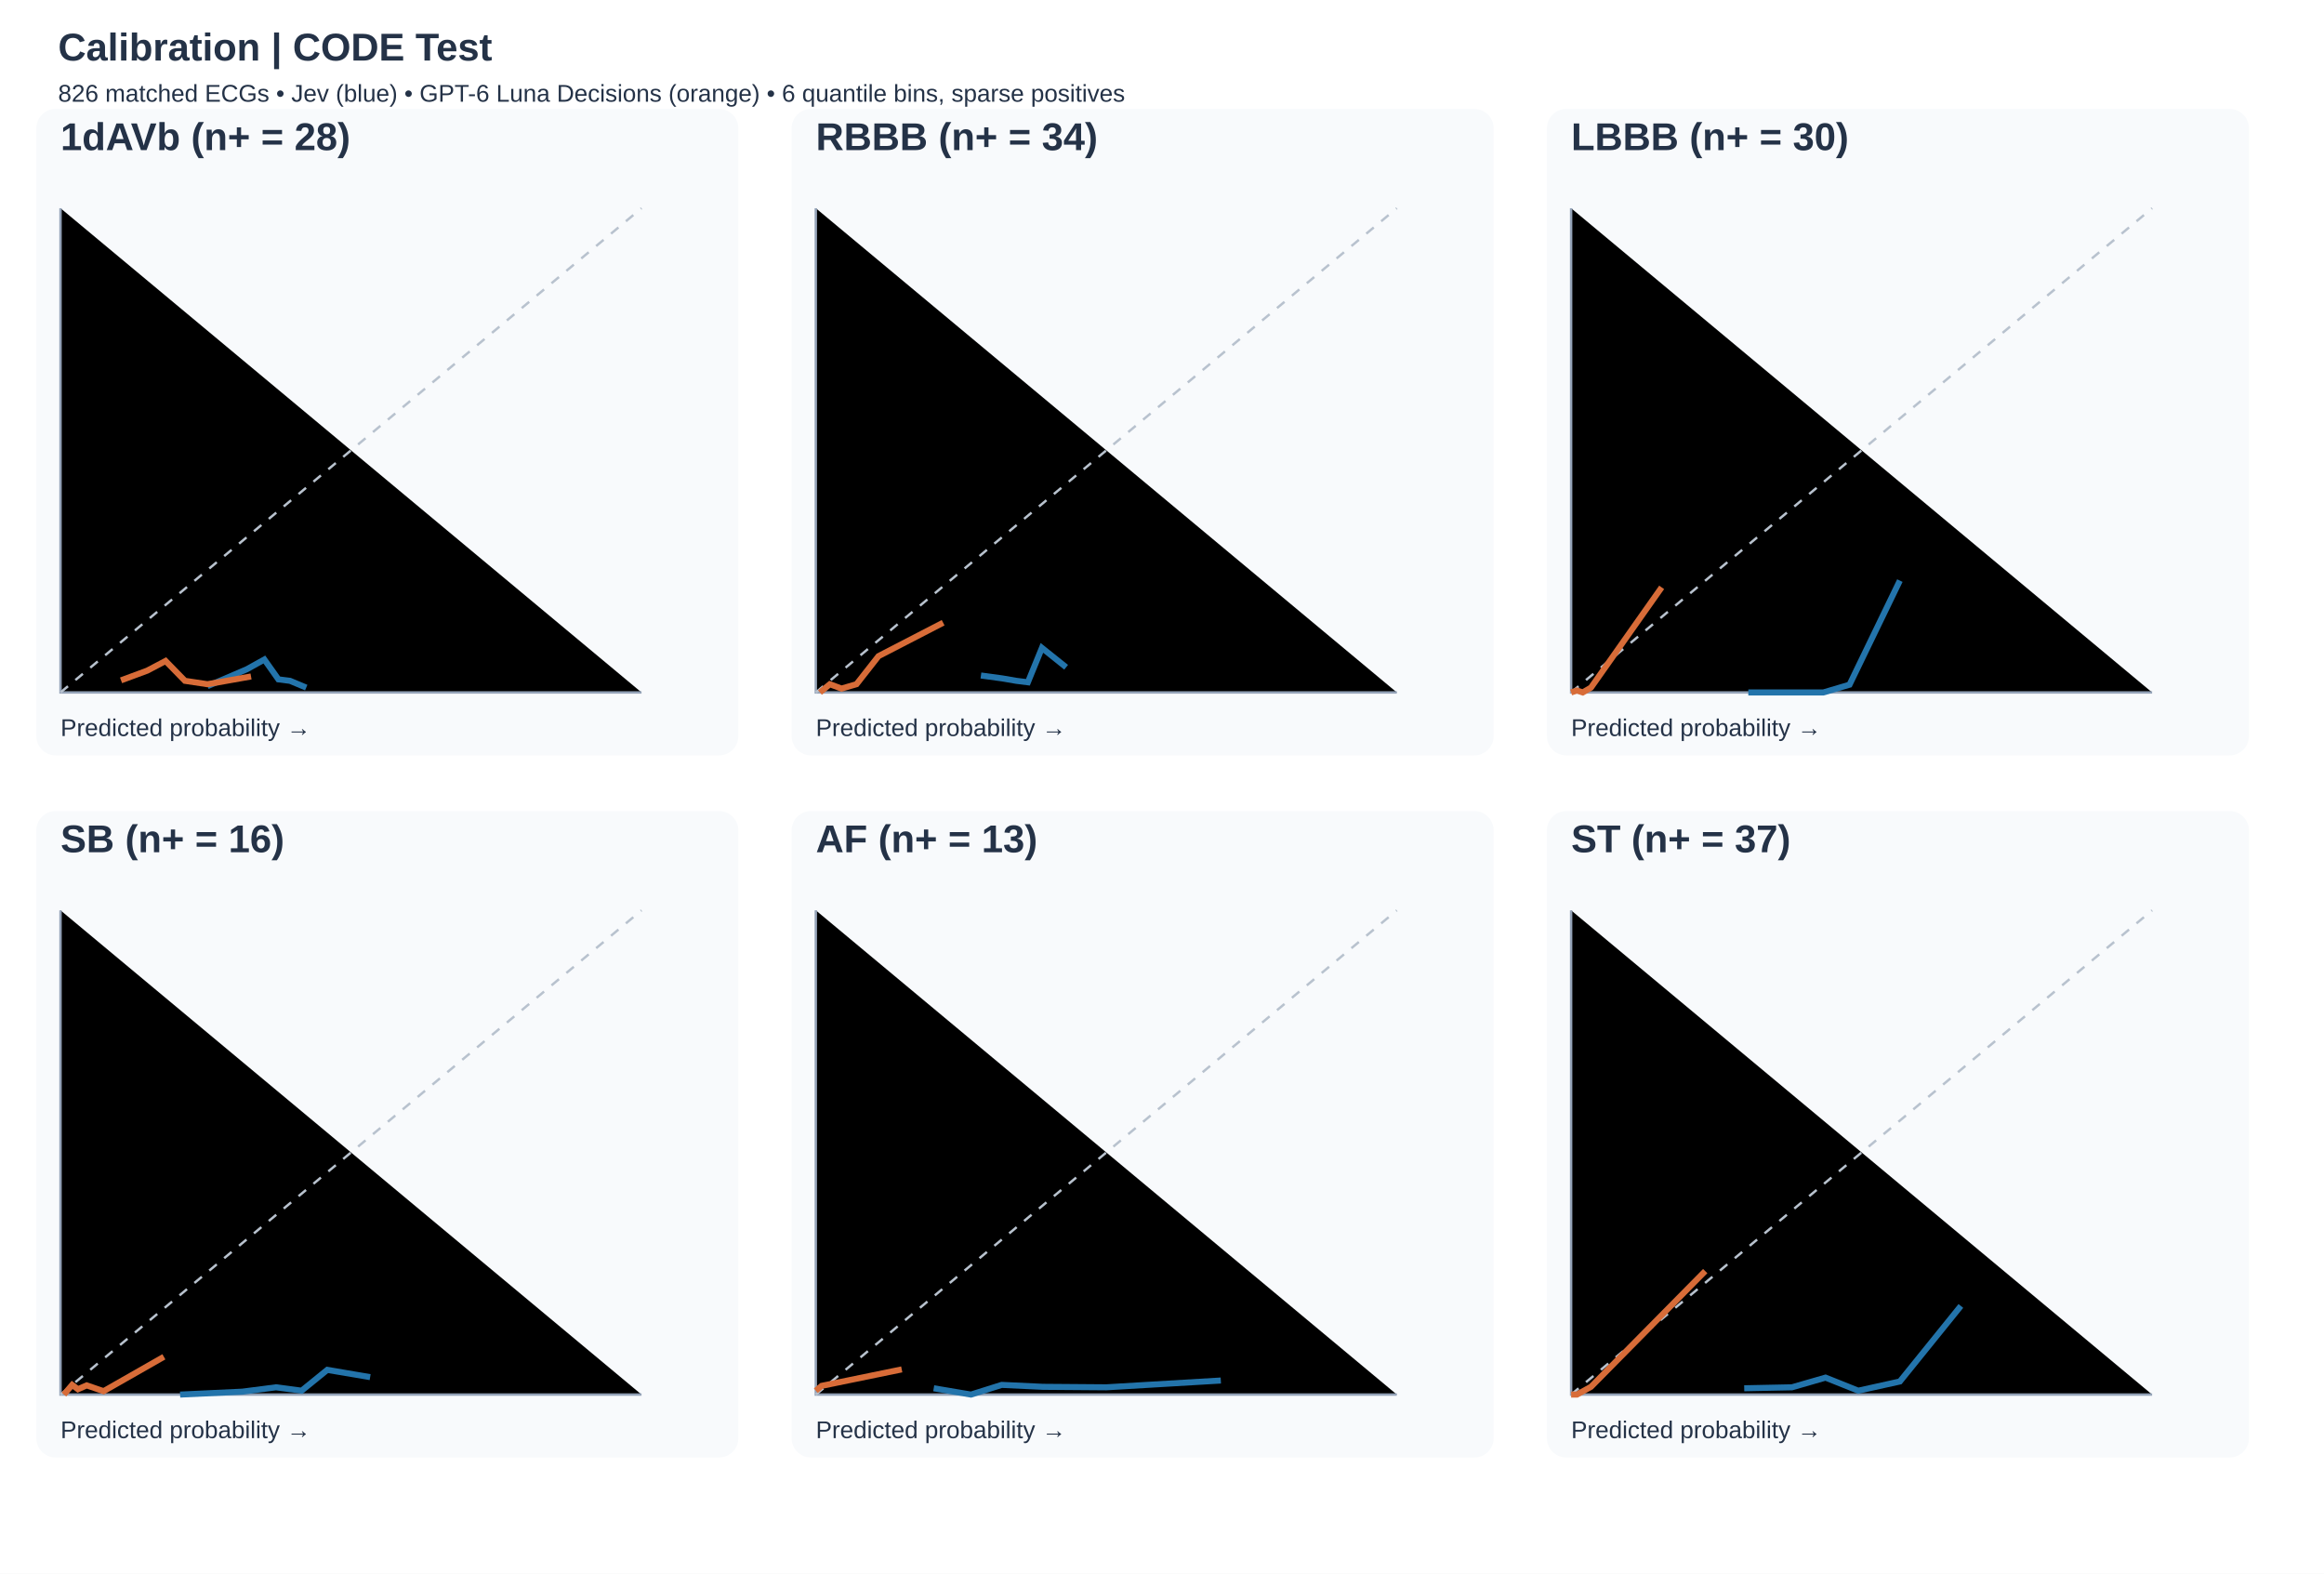
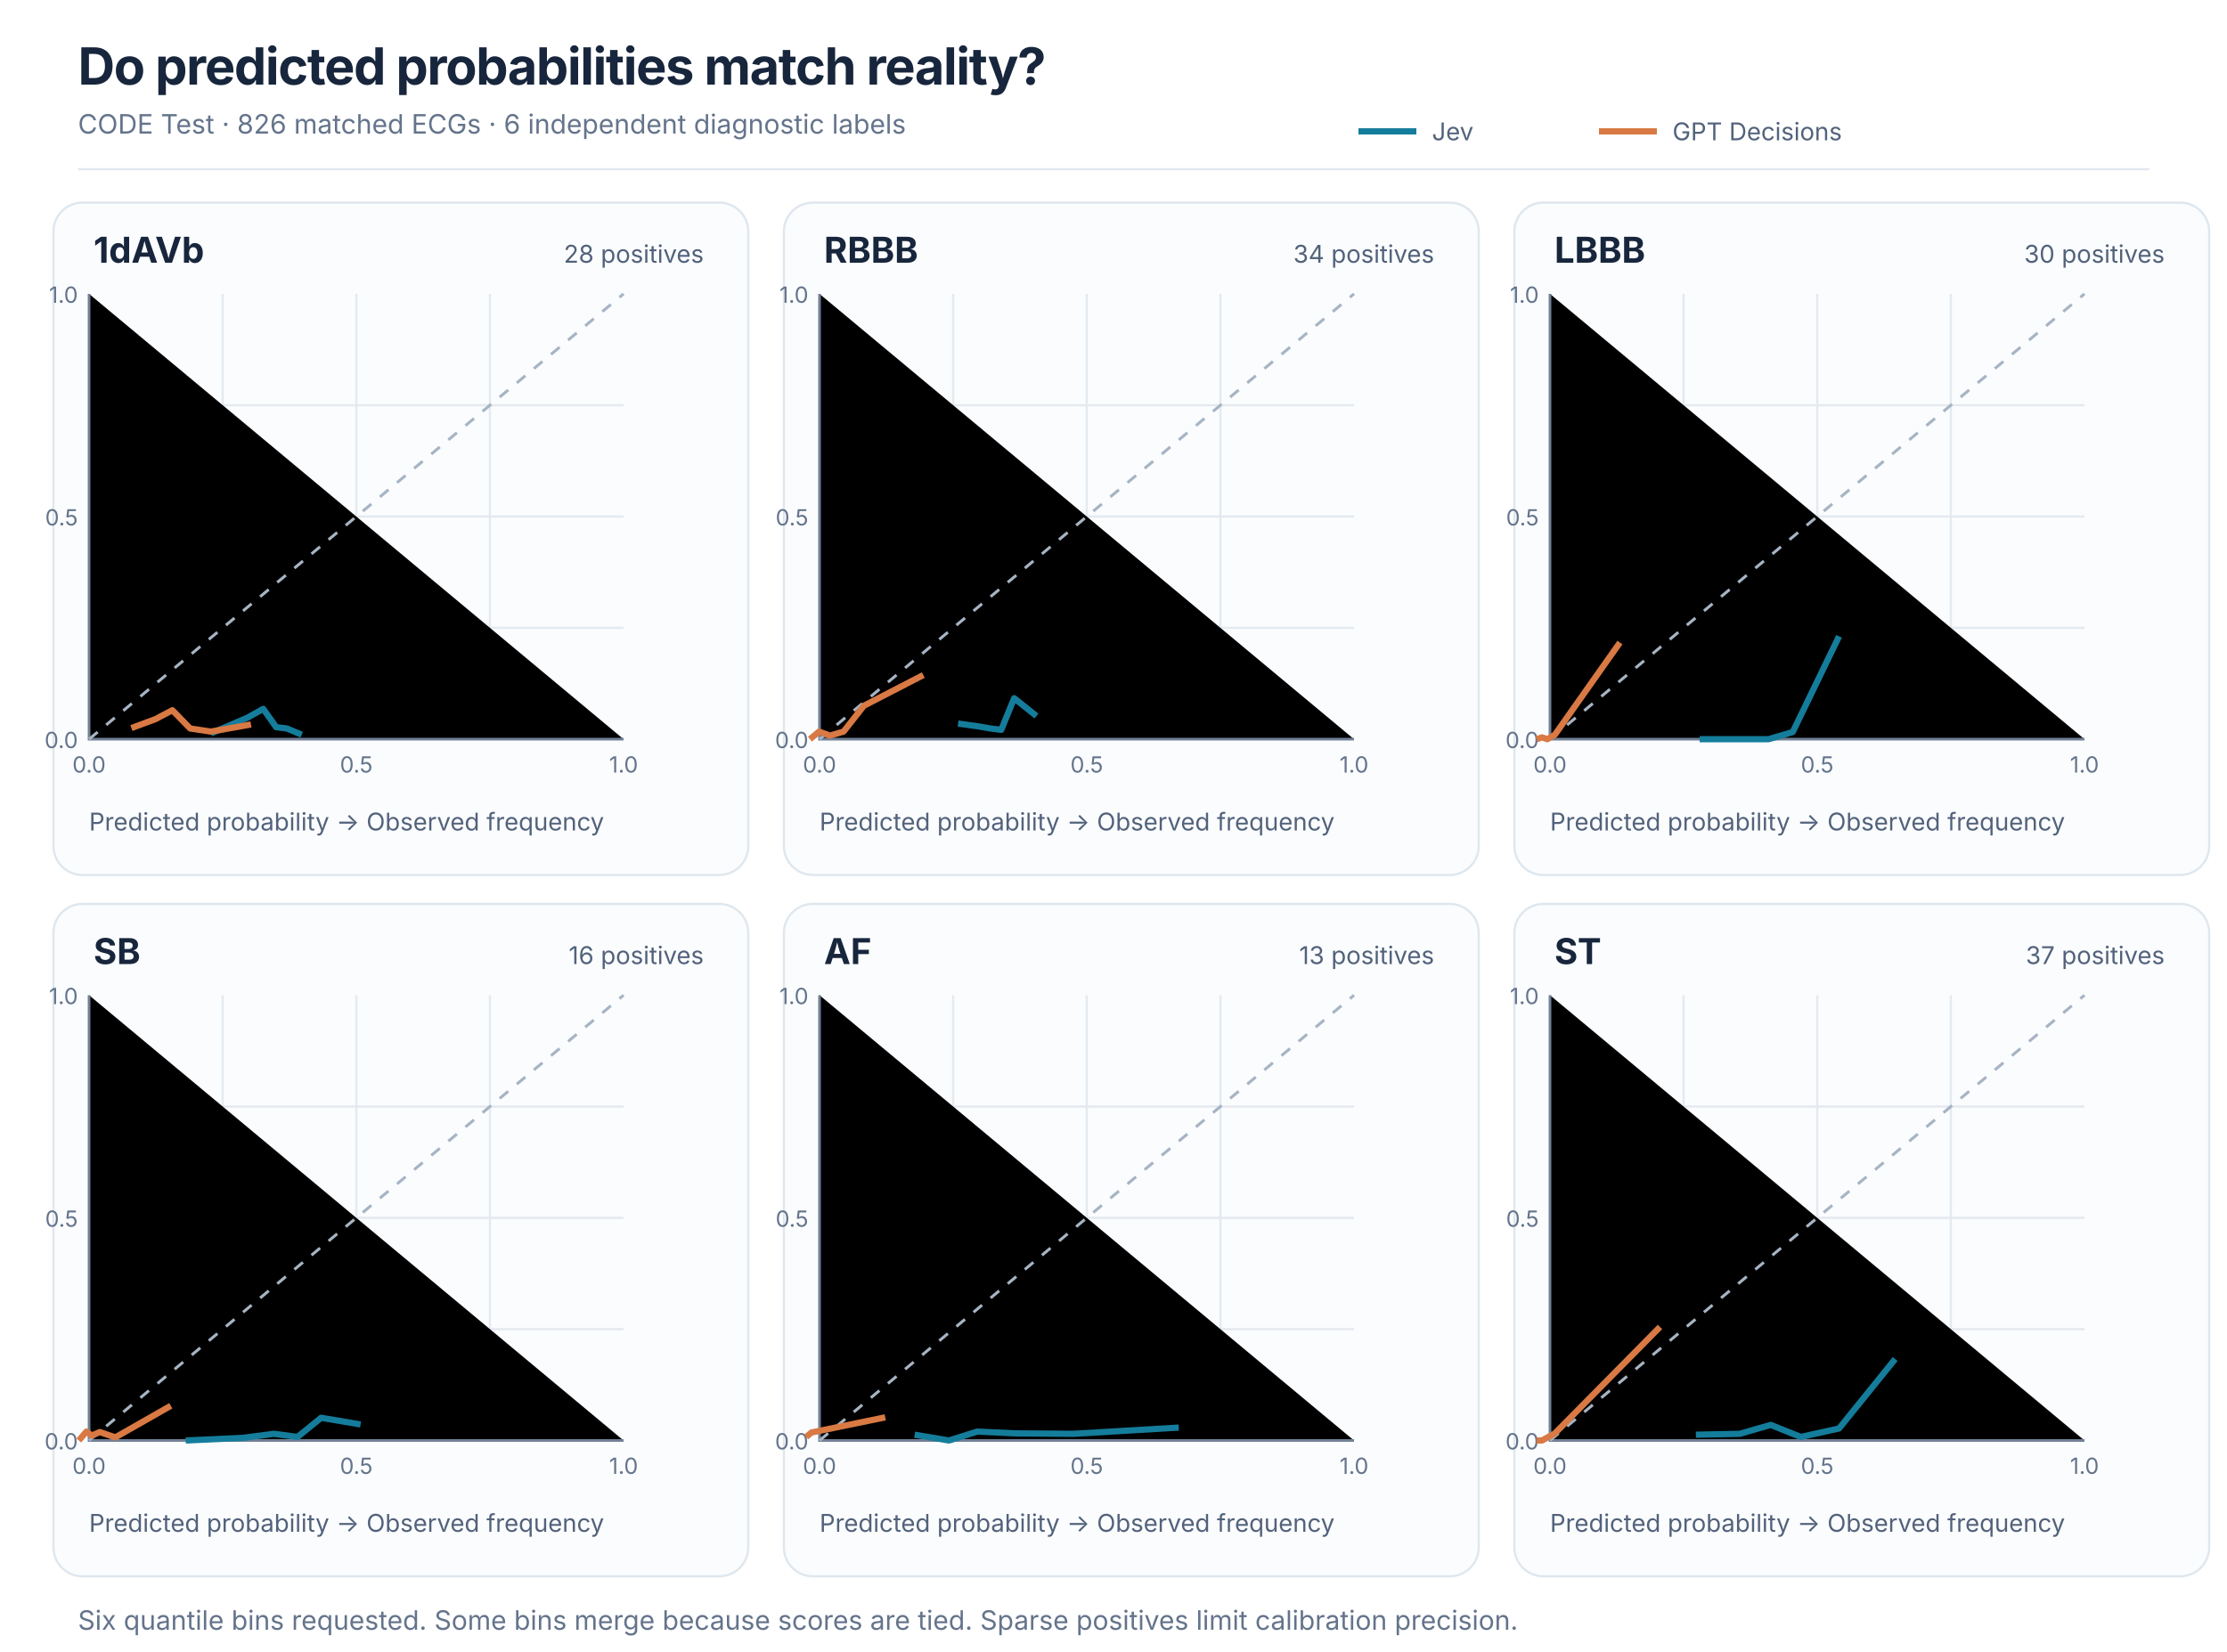
- <svg xmlns="http://www.w3.org/2000/svg" viewBox="0 0 960 650" role="img" aria-label="Calibration diagrams by ECG class">
-   <rect width="960" height="650" fill="#ffffff" />
-   <style>text{font-family:Arial,sans-serif;fill:#243247}.head{font-size:16px;font-weight:700}.sub{font-size:10px}.axis{stroke:#94a3b8;stroke-width:1}.jev{stroke:#2374ab;stroke-width:2.5;fill:none}.gpt{stroke:#d86c38;stroke-width:2.5;fill:none}</style>
-   <text x="24" y="25" class="head">Calibration | CODE Test</text>
-   <text x="24" y="42" class="sub">826 matched ECGs • Jev (blue) • GPT-6 Luna Decisions (orange) • 6 quantile bins, sparse positives</text>
-   <rect x="15" y="45" width="290" height="267" rx="8" fill="#f8fafc" />
-   <text x="25" y="62" class="head">1dAVb (n+ = 28)</text>
-   <path class="axis" d="M25 86v200h240" />
-   <path d="M25 286l240 -200" stroke="#b8c2ce" stroke-dasharray="4 4" fill="none" />
-   <polyline class="jev" points="85.7,283.4 102.0,276.4 109.2,272.4 115.0,280.6 119.8,281.2 126.5,284.0" />
-   <polyline class="gpt" points="50.0,281.0 60.8,277.0 68.4,273.0 76.4,281.2 85.7,282.6 103.7,279.4" />
-   <text x="25" y="304" class="sub">Predicted probability →</text>
-   <rect x="327" y="45" width="290" height="267" rx="8" fill="#f8fafc" />
-   <text x="337" y="62" class="head">RBBB (n+ = 34)</text>
-   <path class="axis" d="M337 86v200h240" />
-   <path d="M337 286l240 -200" stroke="#b8c2ce" stroke-dasharray="4 4" fill="none" />
-   <polyline class="jev" points="405.2,279.0 414.0,280.2 419.8,281.2 424.6,281.8 430.4,267.6 440.4,275.6" />
-   <polyline class="gpt" points="338.7,286.0 342.8,282.6 347.6,284.4 353.8,282.6 362.9,271.0 389.6,257.2" />
-   <text x="337" y="304" class="sub">Predicted probability →</text>
-   <rect x="639" y="45" width="290" height="267" rx="8" fill="#f8fafc" />
-   <text x="649" y="62" class="head">LBBB (n+ = 30)</text>
-   <path class="axis" d="M649 86v200h240" />
-   <path d="M649 286l240 -200" stroke="#b8c2ce" stroke-dasharray="4 4" fill="none" />
-   <polyline class="jev" points="722.2,286.0 737.1,286.0 744.8,286.0 753.2,286.0 764.0,282.8 784.8,239.8" />
-   <polyline class="gpt" points="649.0,286.0 651.4,285.2 653.8,286.0 657.2,284.0 686.4,242.6" />
-   <text x="649" y="304" class="sub">Predicted probability →</text>
-   <rect x="15" y="335" width="290" height="267" rx="8" fill="#f8fafc" />
-   <text x="25" y="352" class="head">SB (n+ = 16)</text>
-   <path class="axis" d="M25 376v200h240" />
-   <path d="M25 576l240 -200" stroke="#b8c2ce" stroke-dasharray="4 4" fill="none" />
-   <polyline class="jev" points="74.4,576.0 100.1,574.8 114.0,573.0 124.6,574.4 135.2,565.8 152.9,568.8" />
-   <polyline class="gpt" points="26.4,576.0 29.8,572.0 32.2,573.8 35.8,572.2 42.8,574.6 67.7,560.4" />
-   <text x="25" y="594" class="sub">Predicted probability →</text>
-   <rect x="327" y="335" width="290" height="267" rx="8" fill="#f8fafc" />
-   <text x="337" y="352" class="head">AF (n+ = 13)</text>
-   <path class="axis" d="M337 376v200h240" />
-   <path d="M337 576l240 -200" stroke="#b8c2ce" stroke-dasharray="4 4" fill="none" />
-   <polyline class="jev" points="385.7,573.4 401.1,576.0 413.8,572.0 430.8,572.8 457.0,573.0 504.3,570.2" />
-   <polyline class="gpt" points="337.0,574.4 339.4,572.4 372.5,565.6" />
-   <text x="337" y="594" class="sub">Predicted probability →</text>
-   <rect x="639" y="335" width="290" height="267" rx="8" fill="#f8fafc" />
-   <text x="649" y="352" class="head">ST (n+ = 37)</text>
-   <path class="axis" d="M649 376v200h240" />
-   <path d="M649 576l240 -200" stroke="#b8c2ce" stroke-dasharray="4 4" fill="none" />
-   <polyline class="jev" points="720.5,573.4 740.2,573.0 754.1,569.0 767.6,574.4 784.8,570.6 810.0,539.4" />
-   <polyline class="gpt" points="649.0,576.0 651.4,576.0 657.2,572.8 704.4,525.0" />
-   <text x="649" y="594" class="sub">Predicted probability →</text>
+ <svg xmlns="http://www.w3.org/2000/svg" viewBox="0 0 1000 742" role="img" aria-label="Calibration curves for six ECG diagnoses">
+   <rect width="1000" height="742" fill="#ffffff" />
+   <style>text{font-family:system-ui,-apple-system,Segoe UI,sans-serif;fill:#17263c}.heading{font-size:23px;font-weight:700;letter-spacing:-.5px}.subtitle{font-size:12px;fill:#64748b}.paneltitle{font-size:16px;font-weight:700}.metric{font-size:11px;fill:#52627b}.tick{font-size:10px;fill:#64748b}.grid{stroke:#e4eaf0;stroke-width:1}.axis{stroke:#718096;stroke-width:1.2}.jev{stroke:#147d9b;stroke-width:2.8;fill:none;stroke-linejoin:round}.gpt{stroke:#d97943;stroke-width:2.8;fill:none;stroke-linejoin:round}</style>
+   <text x="35" y="38" class="heading">Do predicted probabilities match reality?</text>
+   <text x="35" y="60" class="subtitle">CODE Test · 826 matched ECGs · 6 independent diagnostic labels</text>
+   <line x1="35" y1="76" x2="965" y2="76" stroke="#e2e8f0" />
+   <line x1="610" y1="59" x2="636" y2="59" class="jev" />
+   <text x="643" y="63" class="metric">Jev</text>
+   <line x1="718" y1="59" x2="744" y2="59" class="gpt" />
+   <text x="751" y="63" class="metric">GPT Decisions</text>
+   <rect x="24" y="91" width="312" height="302" rx="13" fill="#fbfcfe" stroke="#dfe7ee" />
+   <text x="42" y="118" class="paneltitle">1dAVb</text>
+   <text x="316" y="118" text-anchor="end" class="metric">28 positives</text>
+   <line x1="100" y1="132" x2="100" y2="332" class="grid" />
+   <line x1="40" y1="282" x2="280" y2="282" class="grid" />
+   <line x1="160" y1="132" x2="160" y2="332" class="grid" />
+   <line x1="40" y1="232" x2="280" y2="232" class="grid" />
+   <line x1="220" y1="132" x2="220" y2="332" class="grid" />
+   <line x1="40" y1="182" x2="280" y2="182" class="grid" />
+   <path d="M40 132V332H280" class="axis" />
+   <path d="M40 332l240 -200" stroke="#a6b4c3" stroke-width="1.3" stroke-dasharray="5 5" fill="none" />
+   <text x="40" y="347" text-anchor="middle" class="tick">0.0</text>
+   <text x="35" y="336" text-anchor="end" class="tick">0.0</text>
+   <text x="160" y="347" text-anchor="middle" class="tick">0.5</text>
+   <text x="35" y="236" text-anchor="end" class="tick">0.5</text>
+   <text x="280" y="347" text-anchor="middle" class="tick">1.0</text>
+   <text x="35" y="136" text-anchor="end" class="tick">1.0</text>
+   <polyline class="jev" points="94.7,329.4 111.0,322.4 118.2,318.4 124.0,326.6 128.8,327.2 135.5,330.0" />
+   <polyline class="gpt" points="59.0,327.0 69.8,323.0 77.4,319.0 85.4,327.2 94.7,328.6 112.7,325.4" />
+   <text x="40" y="373" class="metric">Predicted probability → Observed frequency</text>
+   <rect x="352" y="91" width="312" height="302" rx="13" fill="#fbfcfe" stroke="#dfe7ee" />
+   <text x="370" y="118" class="paneltitle">RBBB</text>
+   <text x="644" y="118" text-anchor="end" class="metric">34 positives</text>
+   <line x1="428" y1="132" x2="428" y2="332" class="grid" />
+   <line x1="368" y1="282" x2="608" y2="282" class="grid" />
+   <line x1="488" y1="132" x2="488" y2="332" class="grid" />
+   <line x1="368" y1="232" x2="608" y2="232" class="grid" />
+   <line x1="548" y1="132" x2="548" y2="332" class="grid" />
+   <line x1="368" y1="182" x2="608" y2="182" class="grid" />
+   <path d="M368 132V332H608" class="axis" />
+   <path d="M368 332l240 -200" stroke="#a6b4c3" stroke-width="1.3" stroke-dasharray="5 5" fill="none" />
+   <text x="368" y="347" text-anchor="middle" class="tick">0.0</text>
+   <text x="363" y="336" text-anchor="end" class="tick">0.0</text>
+   <text x="488" y="347" text-anchor="middle" class="tick">0.5</text>
+   <text x="363" y="236" text-anchor="end" class="tick">0.5</text>
+   <text x="608" y="347" text-anchor="middle" class="tick">1.0</text>
+   <text x="363" y="136" text-anchor="end" class="tick">1.0</text>
+   <polyline class="jev" points="430.2,325.0 439.0,326.2 444.8,327.2 449.6,327.8 455.4,313.6 465.4,321.6" />
+   <polyline class="gpt" points="363.7,332.0 367.8,328.6 372.6,330.4 378.8,328.6 387.9,317.0 414.6,303.2" />
+   <text x="368" y="373" class="metric">Predicted probability → Observed frequency</text>
+   <rect x="680" y="91" width="312" height="302" rx="13" fill="#fbfcfe" stroke="#dfe7ee" />
+   <text x="698" y="118" class="paneltitle">LBBB</text>
+   <text x="972" y="118" text-anchor="end" class="metric">30 positives</text>
+   <line x1="756" y1="132" x2="756" y2="332" class="grid" />
+   <line x1="696" y1="282" x2="936" y2="282" class="grid" />
+   <line x1="816" y1="132" x2="816" y2="332" class="grid" />
+   <line x1="696" y1="232" x2="936" y2="232" class="grid" />
+   <line x1="876" y1="132" x2="876" y2="332" class="grid" />
+   <line x1="696" y1="182" x2="936" y2="182" class="grid" />
+   <path d="M696 132V332H936" class="axis" />
+   <path d="M696 332l240 -200" stroke="#a6b4c3" stroke-width="1.3" stroke-dasharray="5 5" fill="none" />
+   <text x="696" y="347" text-anchor="middle" class="tick">0.0</text>
+   <text x="691" y="336" text-anchor="end" class="tick">0.0</text>
+   <text x="816" y="347" text-anchor="middle" class="tick">0.5</text>
+   <text x="691" y="236" text-anchor="end" class="tick">0.5</text>
+   <text x="936" y="347" text-anchor="middle" class="tick">1.0</text>
+   <text x="691" y="136" text-anchor="end" class="tick">1.0</text>
+   <polyline class="jev" points="763.2,332.0 778.1,332.0 785.8,332.0 794.2,332.0 805.0,328.8 825.8,285.8" />
+   <polyline class="gpt" points="690.0,332.0 692.4,331.2 694.8,332.0 698.2,330.0 727.4,288.6" />
+   <text x="696" y="373" class="metric">Predicted probability → Observed frequency</text>
+   <rect x="24" y="406" width="312" height="302" rx="13" fill="#fbfcfe" stroke="#dfe7ee" />
+   <text x="42" y="433" class="paneltitle">SB</text>
+   <text x="316" y="433" text-anchor="end" class="metric">16 positives</text>
+   <line x1="100" y1="447" x2="100" y2="647" class="grid" />
+   <line x1="40" y1="597" x2="280" y2="597" class="grid" />
+   <line x1="160" y1="447" x2="160" y2="647" class="grid" />
+   <line x1="40" y1="547" x2="280" y2="547" class="grid" />
+   <line x1="220" y1="447" x2="220" y2="647" class="grid" />
+   <line x1="40" y1="497" x2="280" y2="497" class="grid" />
+   <path d="M40 447V647H280" class="axis" />
+   <path d="M40 647l240 -200" stroke="#a6b4c3" stroke-width="1.3" stroke-dasharray="5 5" fill="none" />
+   <text x="40" y="662" text-anchor="middle" class="tick">0.0</text>
+   <text x="35" y="651" text-anchor="end" class="tick">0.0</text>
+   <text x="160" y="662" text-anchor="middle" class="tick">0.5</text>
+   <text x="35" y="551" text-anchor="end" class="tick">0.5</text>
+   <text x="280" y="662" text-anchor="middle" class="tick">1.0</text>
+   <text x="35" y="451" text-anchor="end" class="tick">1.0</text>
+   <polyline class="jev" points="83.4,647.0 109.1,645.8 123.0,644.0 133.6,645.4 144.2,636.8 161.9,639.8" />
+   <polyline class="gpt" points="35.4,647.0 38.8,643.0 41.2,644.8 44.8,643.2 51.8,645.6 76.7,631.4" />
+   <text x="40" y="688" class="metric">Predicted probability → Observed frequency</text>
+   <rect x="352" y="406" width="312" height="302" rx="13" fill="#fbfcfe" stroke="#dfe7ee" />
+   <text x="370" y="433" class="paneltitle">AF</text>
+   <text x="644" y="433" text-anchor="end" class="metric">13 positives</text>
+   <line x1="428" y1="447" x2="428" y2="647" class="grid" />
+   <line x1="368" y1="597" x2="608" y2="597" class="grid" />
+   <line x1="488" y1="447" x2="488" y2="647" class="grid" />
+   <line x1="368" y1="547" x2="608" y2="547" class="grid" />
+   <line x1="548" y1="447" x2="548" y2="647" class="grid" />
+   <line x1="368" y1="497" x2="608" y2="497" class="grid" />
+   <path d="M368 447V647H608" class="axis" />
+   <path d="M368 647l240 -200" stroke="#a6b4c3" stroke-width="1.3" stroke-dasharray="5 5" fill="none" />
+   <text x="368" y="662" text-anchor="middle" class="tick">0.0</text>
+   <text x="363" y="651" text-anchor="end" class="tick">0.0</text>
+   <text x="488" y="662" text-anchor="middle" class="tick">0.5</text>
+   <text x="363" y="551" text-anchor="end" class="tick">0.5</text>
+   <text x="608" y="662" text-anchor="middle" class="tick">1.0</text>
+   <text x="363" y="451" text-anchor="end" class="tick">1.0</text>
+   <polyline class="jev" points="410.7,644.4 426.1,647.0 438.8,643.0 455.8,643.8 482.0,644.0 529.3,641.2" />
+   <polyline class="gpt" points="362.0,645.4 364.4,643.4 397.5,636.6" />
+   <text x="368" y="688" class="metric">Predicted probability → Observed frequency</text>
+   <rect x="680" y="406" width="312" height="302" rx="13" fill="#fbfcfe" stroke="#dfe7ee" />
+   <text x="698" y="433" class="paneltitle">ST</text>
+   <text x="972" y="433" text-anchor="end" class="metric">37 positives</text>
+   <line x1="756" y1="447" x2="756" y2="647" class="grid" />
+   <line x1="696" y1="597" x2="936" y2="597" class="grid" />
+   <line x1="816" y1="447" x2="816" y2="647" class="grid" />
+   <line x1="696" y1="547" x2="936" y2="547" class="grid" />
+   <line x1="876" y1="447" x2="876" y2="647" class="grid" />
+   <line x1="696" y1="497" x2="936" y2="497" class="grid" />
+   <path d="M696 447V647H936" class="axis" />
+   <path d="M696 647l240 -200" stroke="#a6b4c3" stroke-width="1.3" stroke-dasharray="5 5" fill="none" />
+   <text x="696" y="662" text-anchor="middle" class="tick">0.0</text>
+   <text x="691" y="651" text-anchor="end" class="tick">0.0</text>
+   <text x="816" y="662" text-anchor="middle" class="tick">0.5</text>
+   <text x="691" y="551" text-anchor="end" class="tick">0.5</text>
+   <text x="936" y="662" text-anchor="middle" class="tick">1.0</text>
+   <text x="691" y="451" text-anchor="end" class="tick">1.0</text>
+   <polyline class="jev" points="761.5,644.4 781.2,644.0 795.1,640.0 808.6,645.4 825.8,641.6 851.0,610.4" />
+   <polyline class="gpt" points="690.0,647.0 692.4,647.0 698.2,643.8 745.4,596.0" />
+   <text x="696" y="688" class="metric">Predicted probability → Observed frequency</text>
+   <text x="35" y="732" class="subtitle">Six quantile bins requested. Some bins merge because scores are tied. Sparse positives limit calibration precision.</text>
</svg>
